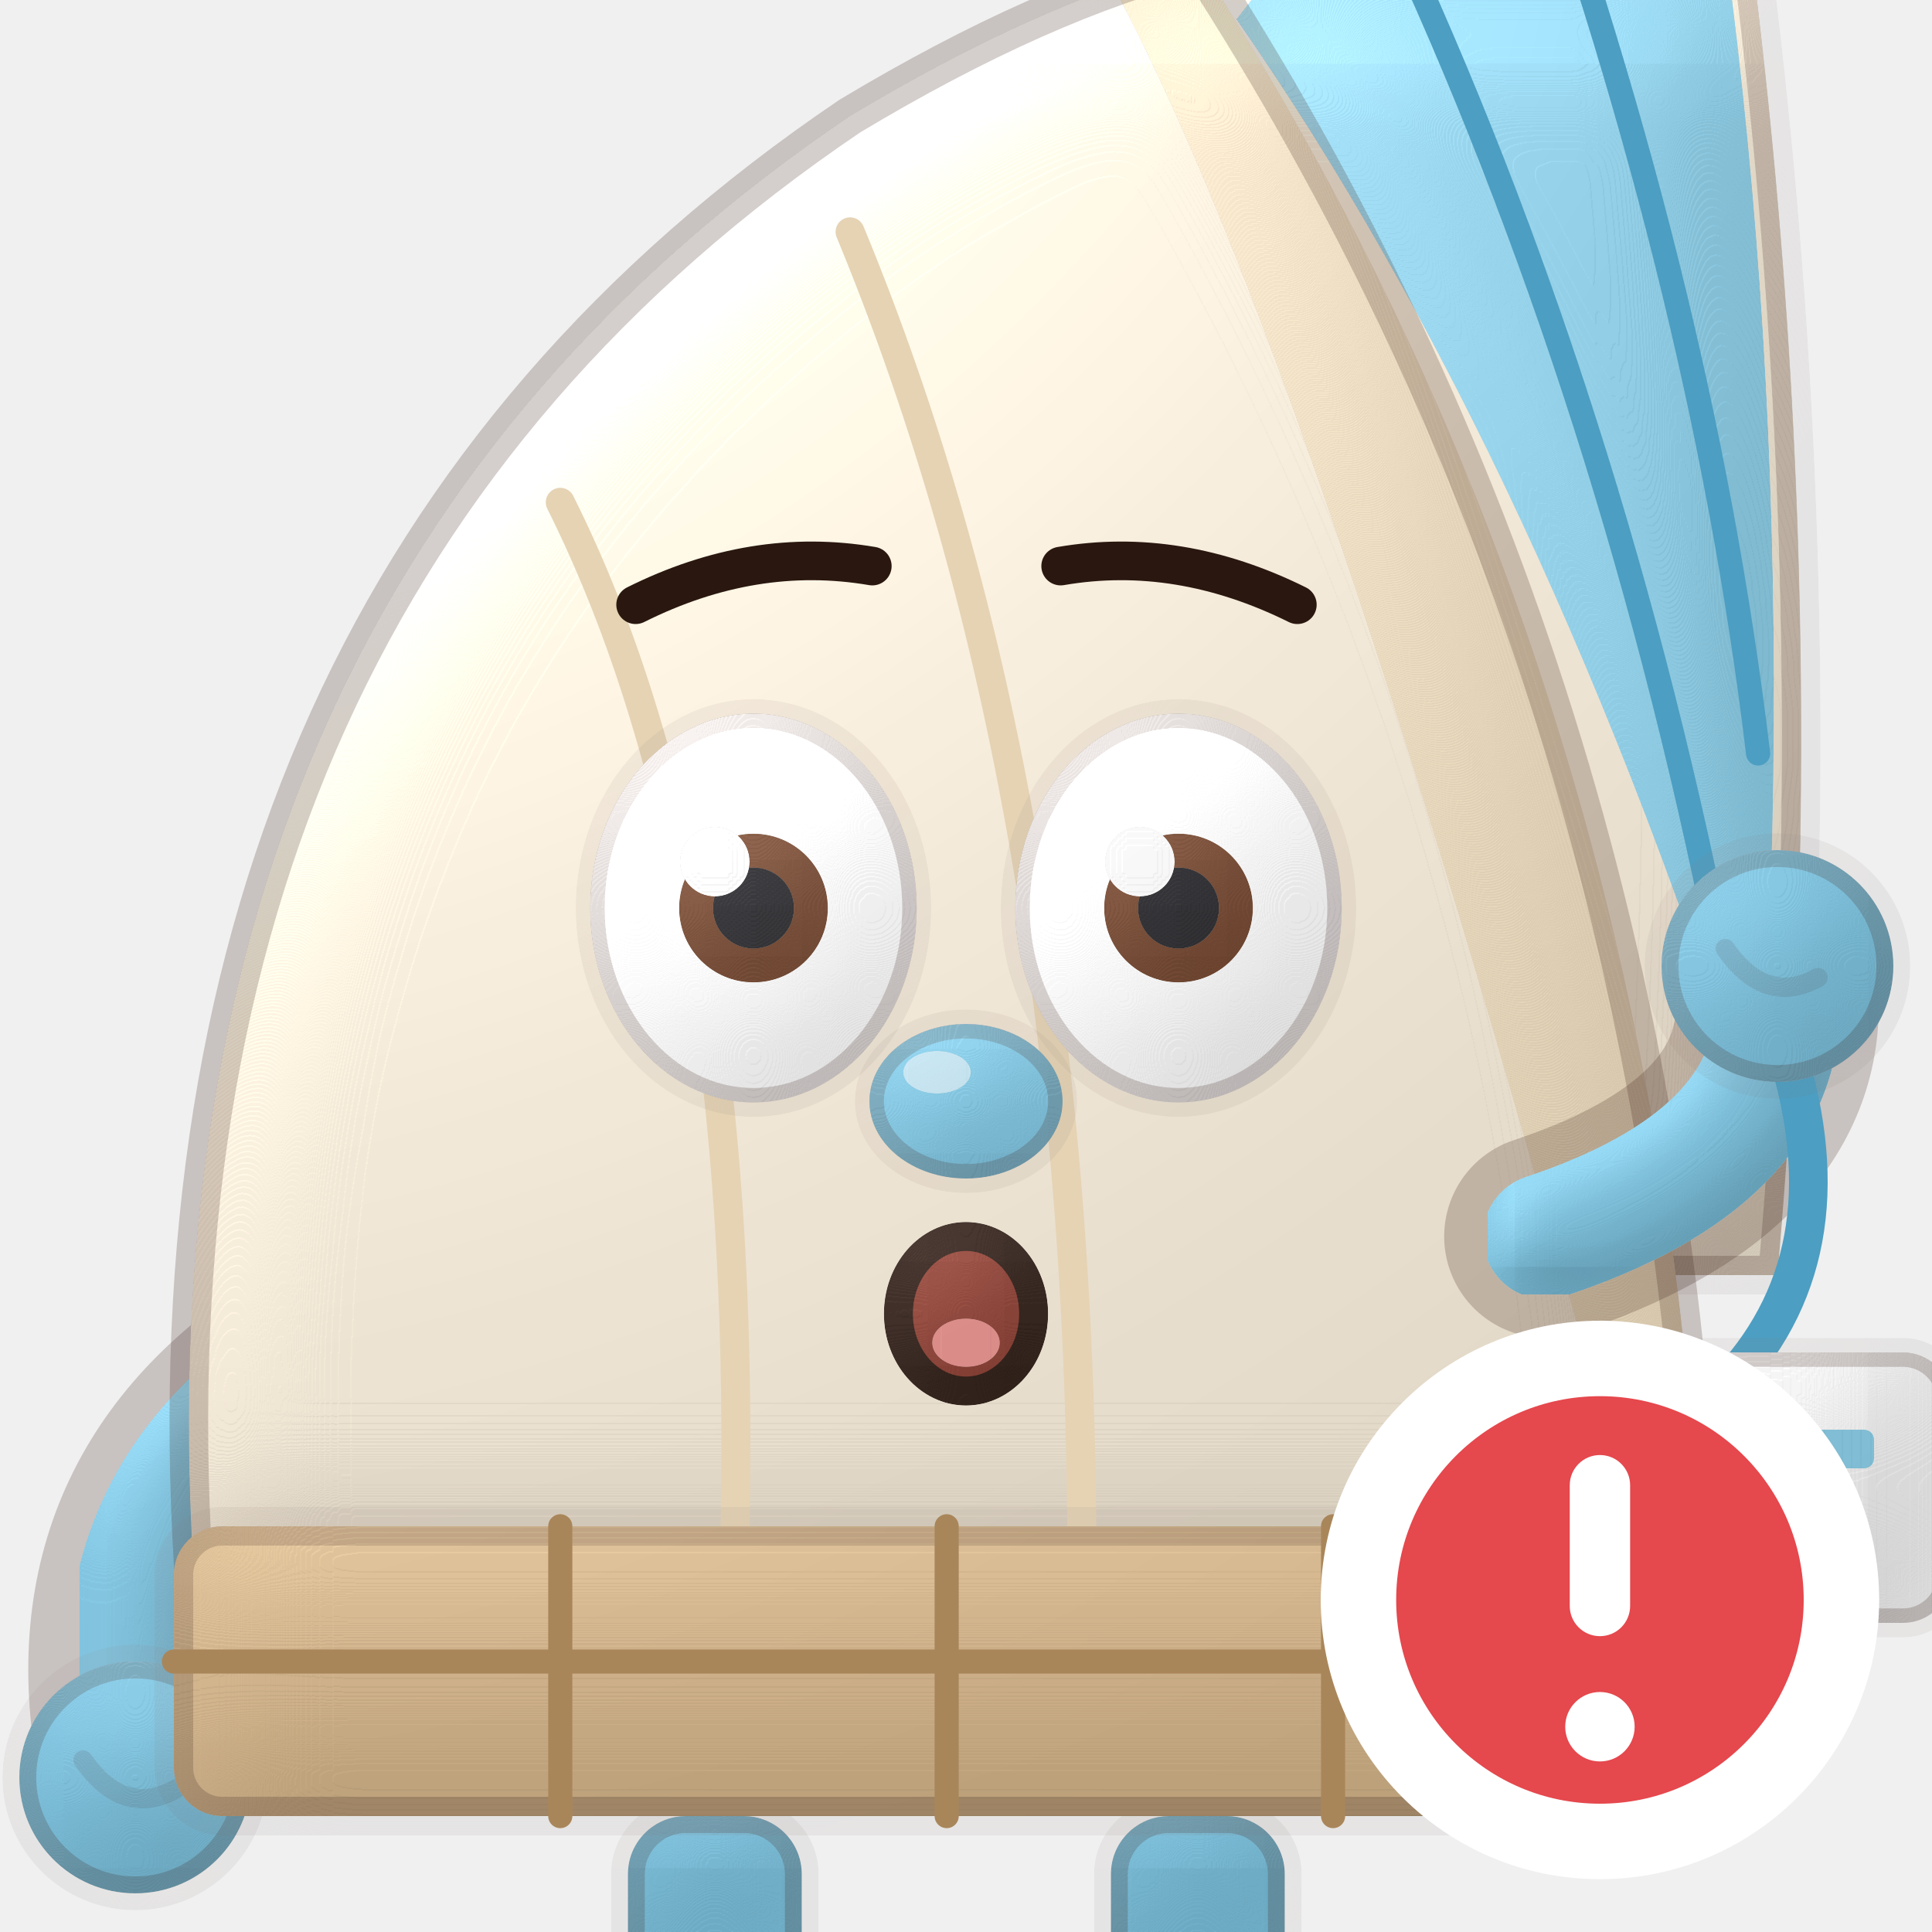
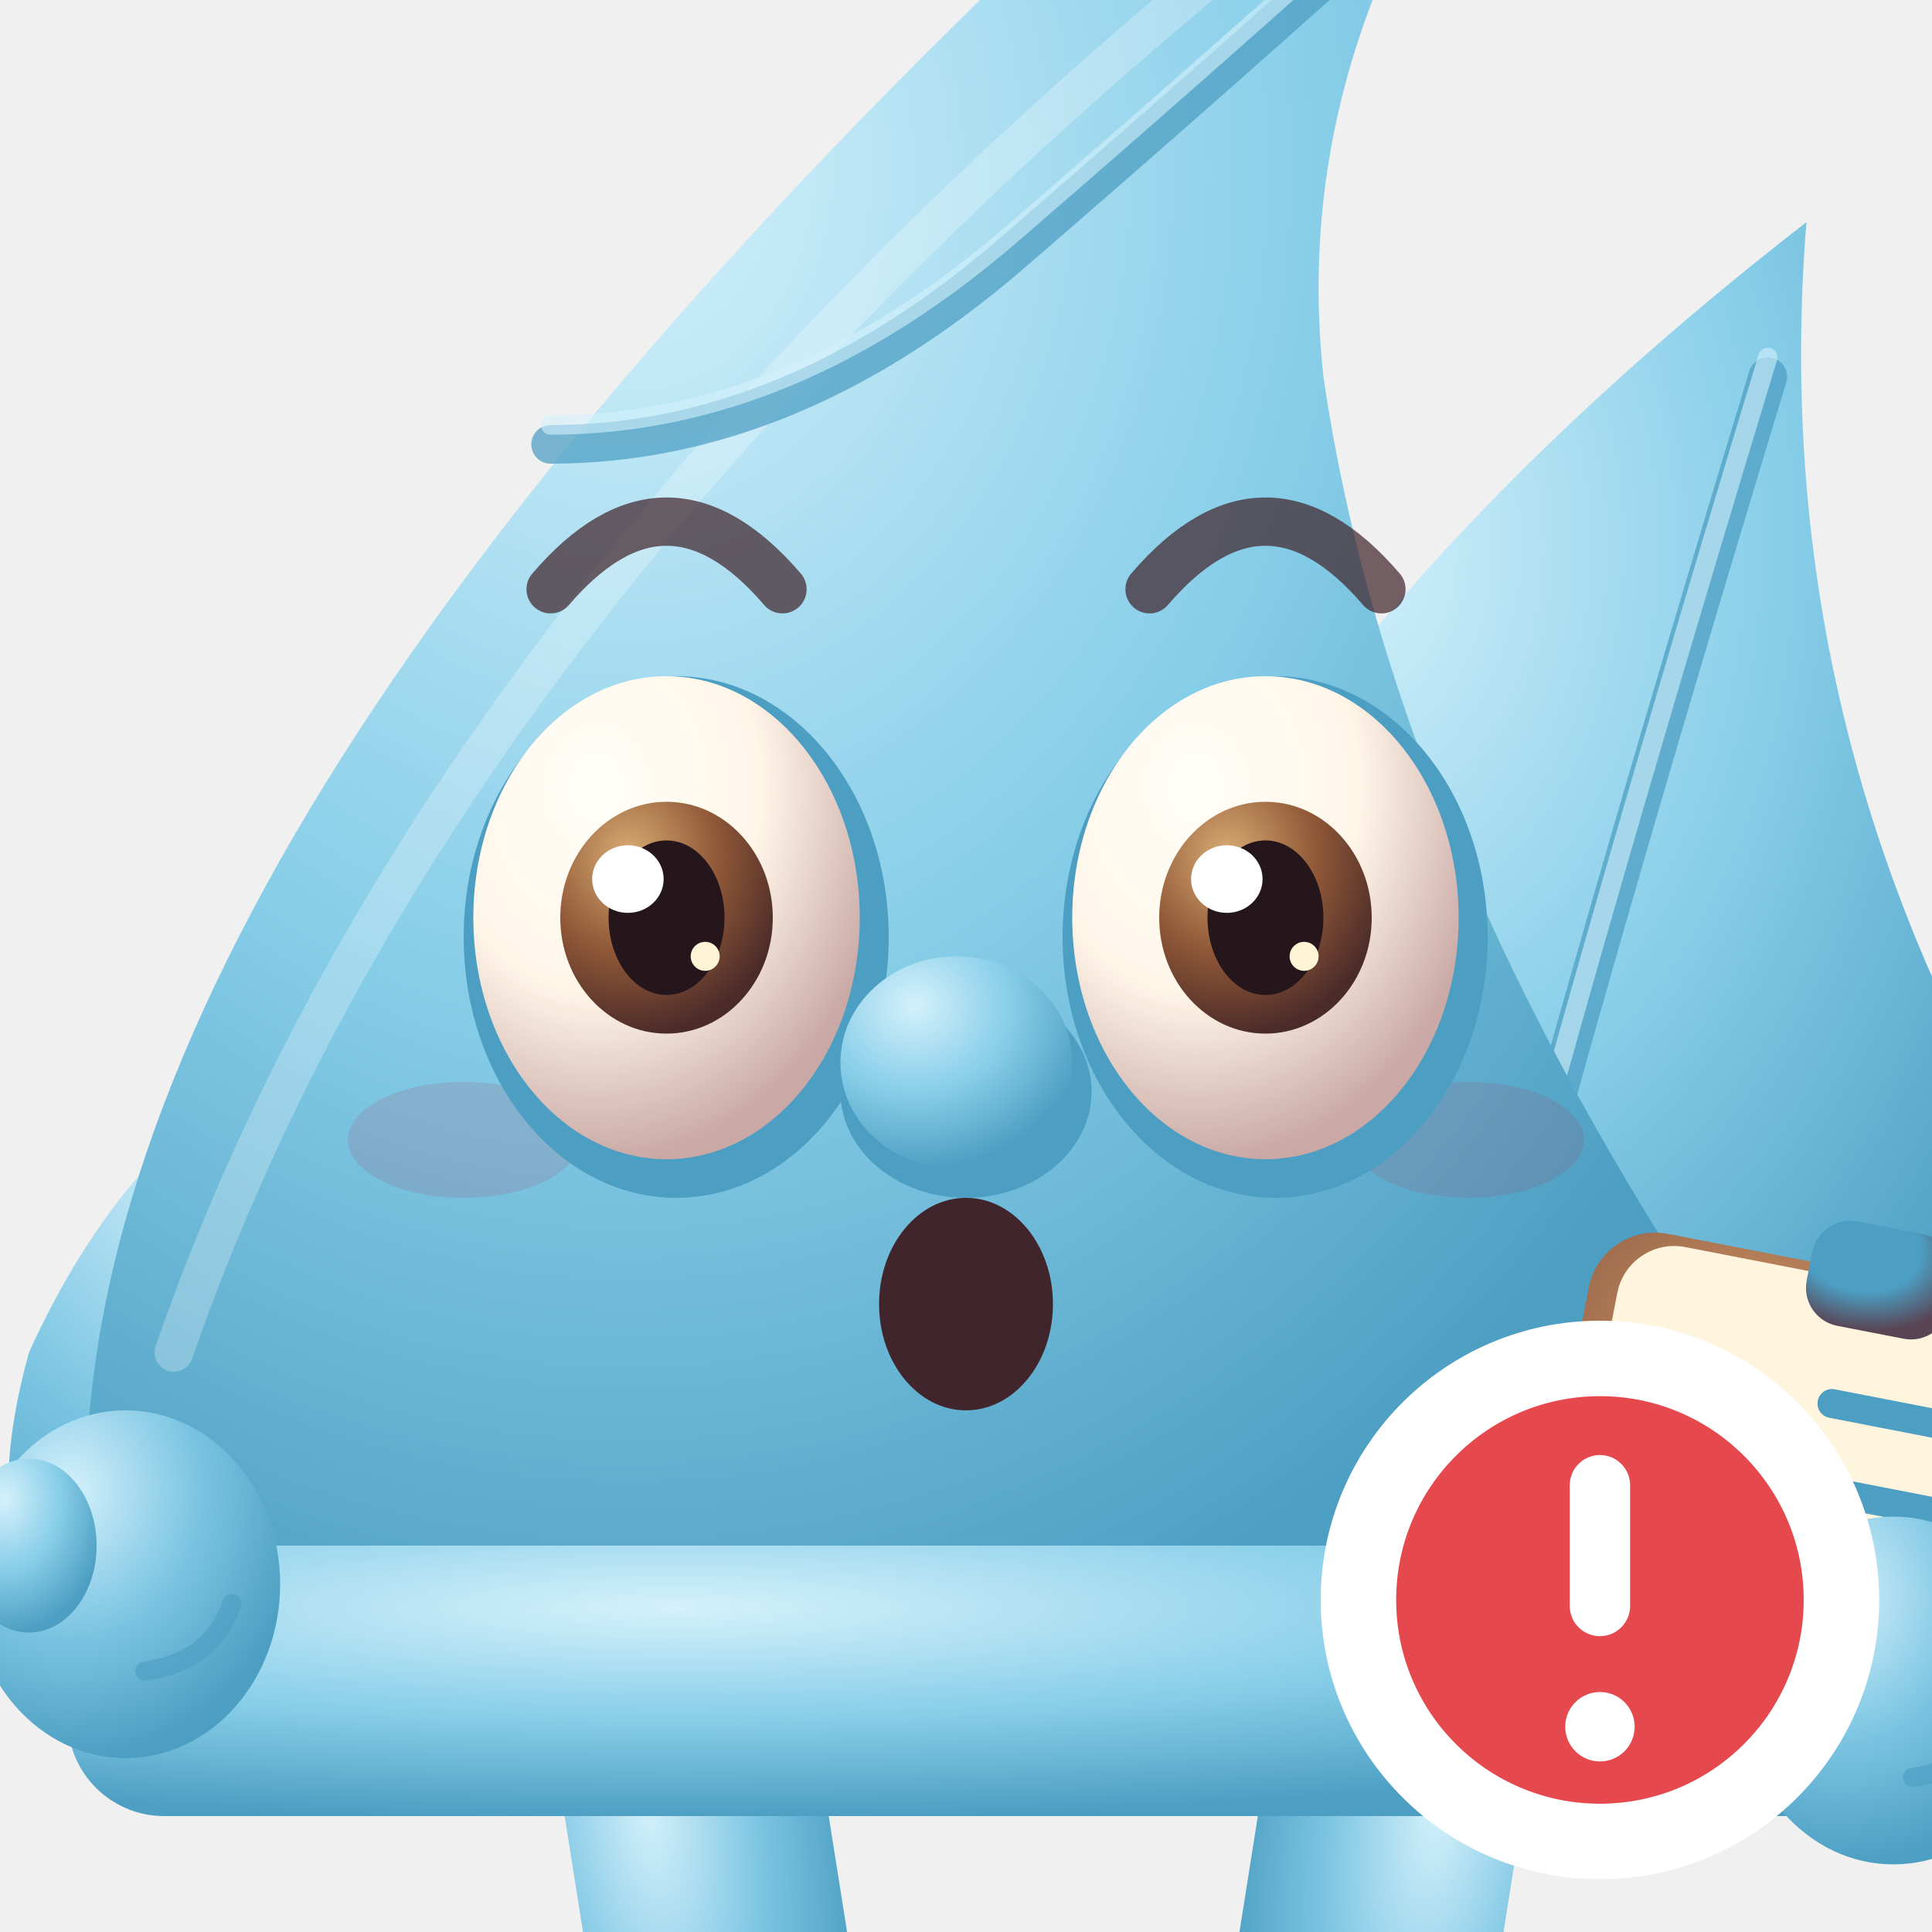
<svg xmlns="http://www.w3.org/2000/svg" viewBox="0 0 64 64" width="48" height="48" role="img" aria-label="Sydney, People, escalated">
  <defs>
-     <filter id="sm-sydney-s" x="-50%" y="-50%" width="200%" height="200%">
-       <feGaussianBlur stdDeviation="6" />
-     </filter>
-     <filter id="sm-sydney-clay" x="-25%" y="-25%" width="150%" height="150%" color-interpolation-filters="sRGB">
-       <feGaussianBlur in="SourceAlpha" stdDeviation="7" result="b" />
-       <feDiffuseLighting in="b" surfaceScale="6" diffuseConstant="1.15" lighting-color="#fff" result="d">
-         <feDistantLight azimuth="235" elevation="48" />
-       </feDiffuseLighting>
-       <feComposite in="d" in2="SourceAlpha" operator="in" result="d2" />
-       <feBlend in="SourceGraphic" in2="d2" mode="multiply" result="m" />
-       <feSpecularLighting in="b" surfaceScale="6" specularConstant=".55" specularExponent="22" lighting-color="#fff" result="s">
-         <fePointLight x="40" y="20" z="260" />
-       </feSpecularLighting>
-       <feComposite in="s" in2="SourceAlpha" operator="in" result="s2" />
-       <feComposite in="m" in2="s2" operator="arithmetic" k2="1" k3=".85" result="lit" />
-       <feComposite in="lit" in2="SourceAlpha" operator="in" />
-     </filter>
-     <filter id="sm-sydney-tube" x="-25%" y="-25%" width="150%" height="150%" color-interpolation-filters="sRGB">
-       <feGaussianBlur in="SourceAlpha" stdDeviation="3" result="b" />
-       <feDiffuseLighting in="b" surfaceScale="4" diffuseConstant="1.15" lighting-color="#fff" result="d">
-         <feDistantLight azimuth="235" elevation="48" />
-       </feDiffuseLighting>
-       <feComposite in="d" in2="SourceAlpha" operator="in" result="d2" />
-       <feBlend in="SourceGraphic" in2="d2" mode="multiply" result="m" />
-       <feSpecularLighting in="b" surfaceScale="4" specularConstant=".55" specularExponent="22" lighting-color="#fff" result="s">
-         <fePointLight x="40" y="20" z="260" />
-       </feSpecularLighting>
-       <feComposite in="s" in2="SourceAlpha" operator="in" result="s2" />
-       <feComposite in="m" in2="s2" operator="arithmetic" k2="1" k3=".85" result="lit" />
-       <feComposite in="lit" in2="SourceAlpha" operator="in" />
-     </filter>
+     <radialGradient id="sm-sydney-clay" cx="32%" cy="23%" r="78%">
+       <stop offset="0" stop-color="#D4F1FB" />
+       <stop offset="0.54" stop-color="#86CDE8" />
+       <stop offset="1" stop-color="#4C9EC2" />
+     </radialGradient>
+     <radialGradient id="sm-sydney-arm" cx="32%" cy="23%" r="78%">
+       <stop offset="0" stop-color="#D4F1FB" />
+       <stop offset="0.54" stop-color="#7AC4E2" />
+       <stop offset="1" stop-color="#4C9EC2" />
+     </radialGradient>
+     <radialGradient id="sm-sydney-recess" cx="32%" cy="23%" r="78%">
+       <stop offset="0" stop-color="#4C9EC2" />
+       <stop offset="0.54" stop-color="#4C9EC2" />
+       <stop offset="1" stop-color="#594454" />
+     </radialGradient>
+     <radialGradient id="sm-sydney-boot" cx="32%" cy="23%" r="78%">
+       <stop offset="0" stop-color="#d39a69" />
+       <stop offset="0.54" stop-color="#966347" />
+       <stop offset="1" stop-color="#4a302d" />
+     </radialGradient>
+     <radialGradient id="sm-sydney-wood" cx="32%" cy="23%" r="78%">
+       <stop offset="0" stop-color="#ffe0a6" />
+       <stop offset="0.54" stop-color="#bb8051" />
+       <stop offset="1" stop-color="#774231" />
+     </radialGradient>
+     <radialGradient id="sm-sydney-gold" cx="32%" cy="23%" r="78%">
+       <stop offset="0" stop-color="#fff5bb" />
+       <stop offset="0.54" stop-color="#ebba54" />
+       <stop offset="1" stop-color="#aa612e" />
+     </radialGradient>
+     <radialGradient id="sm-sydney-red" cx="32%" cy="23%" r="78%">
+       <stop offset="0" stop-color="#ffb3a4" />
+       <stop offset="0.54" stop-color="#e47065" />
+       <stop offset="1" stop-color="#a53247" />
+     </radialGradient>
+     <radialGradient id="sm-sydney-white" cx="32%" cy="23%" r="78%">
+       <stop offset="0" stop-color="#fffef9" />
+       <stop offset="0.54" stop-color="#fff6e8" />
+       <stop offset="1" stop-color="#c9a8a5" />
+     </radialGradient>
+     <radialGradient id="sm-sydney-iris" cx="32%" cy="23%" r="78%">
+       <stop offset="0" stop-color="#d9ab73" />
+       <stop offset="0.54" stop-color="#905837" />
+       <stop offset="1" stop-color="#4b2b29" />
+     </radialGradient>
+     <radialGradient id="sm-sydney-floor">
+       <stop stop-color="#38252e" stop-opacity=".31" />
+       <stop offset=".55" stop-color="#483442" stop-opacity=".2" />
+       <stop offset="1" stop-color="#483442" stop-opacity="0" />
+     </radialGradient>
  </defs>
-   <g transform="scale(0.32) translate(-52 -108)">
-     <rect x="117" y="296" width="18" height="34" rx="6" fill="#7AC4E2" stroke="#3B2418" stroke-opacity=".22" stroke-width="3.5" filter="url(#sm-sydney-clay)" />
-     <rect x="167" y="296" width="18" height="34" rx="6" fill="#7AC4E2" stroke="#3B2418" stroke-opacity=".22" stroke-width="3.5" filter="url(#sm-sydney-clay)" />
-     <path d="M140 322 L114 322 L112 334 Q92 336 90 348 L90 352 L144 352 L144 338 Q144 328 140 322 Z" fill="#8A4E2B" stroke="#3B2418" stroke-opacity=".22" stroke-width="3.5" stroke-linejoin="round" filter="url(#sm-sydney-clay)" />
-     <path d="M144 348 L90 348 L90 355 L144 355 Z" fill="#5E3219" stroke="#3B2418" stroke-opacity=".22" stroke-width="3" stroke-linejoin="round" filter="url(#sm-sydney-clay)" />
-     <path d="M134 328 L120 334 M120 328 L134 334" fill="none" stroke="#E2B07A" stroke-width="2.5" stroke-linecap="round" stroke-linejoin="round" />
-     <path d="M162 322 L188 322 L190 334 Q210 336 212 348 L212 352 L158 352 L158 338 Q158 328 162 322 Z" fill="#8A4E2B" stroke="#3B2418" stroke-opacity=".22" stroke-width="3.5" stroke-linejoin="round" filter="url(#sm-sydney-clay)" />
-     <path d="M158 348 L212 348 L212 355 L158 355 Z" fill="#5E3219" stroke="#3B2418" stroke-opacity=".22" stroke-width="3" stroke-linejoin="round" filter="url(#sm-sydney-clay)" />
-     <path d="M168 328 L182 334 M182 328 L168 334" fill="none" stroke="#E2B07A" stroke-width="2.5" stroke-linecap="round" stroke-linejoin="round" />
-     <path d="M86 248 Q62 262 66 288" fill="none" stroke="#3B2418" stroke-opacity=".22" stroke-width="21" stroke-linecap="round" stroke-linejoin="round" />
-     <path d="M86 248 Q62 262 66 288" fill="none" stroke="#7AC4E2" stroke-width="13" stroke-linecap="round" stroke-linejoin="round" filter="url(#sm-sydney-tube)" />
-     <circle cx="66" cy="292" r="12" fill="#7AC4E2" stroke="#3B2418" stroke-opacity=".22" stroke-width="3.5" filter="url(#sm-sydney-clay)" />
-     <path d="M60.6 290.2 Q64.8 296.2 70.2 293.2" fill="none" stroke="#3B2418" stroke-opacity=".22" stroke-width="2" stroke-linecap="round" opacity=".5" />
-     <path d="M140 160 Q162 92 226 58 Q244 150 236 240 L176 240 Z" fill="#F7EBD7" stroke="#3B2418" stroke-opacity=".22" stroke-width="4" stroke-linejoin="round" stroke-linecap="round" filter="url(#sm-sydney-clay)" />
-     <path d="M180 110 Q200 84 224 64 Q240 140 234 226 Q212 156 180 110 Z" fill="#86CDE8" filter="url(#sm-sydney-clay)" />
-     <path d="M194 96 Q218 146 230 206 M208 82 Q228 136 234 186" fill="none" stroke="#4C9EC2" stroke-width="2.5" stroke-linecap="round" stroke-linejoin="round" />
-     <clipPath id="sm-sydney-c">
-       <path d="M72 270 Q66 170 140 120 Q160 108 176 104 Q224 178 228 270 Z" />
-     </clipPath>
-     <path d="M72 270 Q66 170 140 120 Q160 108 176 104 Q224 178 228 270 Z" fill="#F7EBD7" filter="url(#sm-sydney-clay)" />
-     <g clip-path="url(#sm-sydney-c)">
-       <path d="M168 108 Q190 150 222 270 L240 270 L240 100 Z" fill="#E5D3B4" filter="url(#sm-sydney-clay)" />
-       <path d="M110 160 Q130 200 128 270 M140 132 Q164 190 164 270" fill="none" stroke="#E5D3B4" stroke-width="3" stroke-linecap="round" stroke-linejoin="round" />
+   <g transform="scale(0.32) translate(-42 -80)">
+     <g transform="translate(119 302) rotate(-9) scale(1 1)">
+       <rect x="-13" y="-53" width="27" height="71" rx="13" fill="url(#sm-sydney-arm)" />
+       <path d="M-17-13Q-12-20 12-17Q23-17 21-6L20 23Q32 37 14 45H-27Q-45 44-42 29Q-41 12-22 11Z" fill="url(#sm-sydney-boot)" />
+       <path d="M-42 32Q-24 42 22 32Q27 46 12 47H-28Q-45 45-42 32Z" fill="#49302b" />
+       <path d="M-40 33Q-20 43 24 33" fill="none" stroke="#bd9169" stroke-width="2.7" stroke-linecap="round" stroke-linejoin="round" />
+       <path d="M-39 30Q-33 17-19 17M-15-10Q-4-15 13-10" fill="none" stroke="#f1bd89" stroke-width="3" opacity="0.55" stroke-linecap="round" stroke-linejoin="round" />
+       <ellipse cx="-15" cy="-3" rx="2.7" ry="2.7" fill="#3b2826" />
+       <ellipse cx="2" cy="-1" rx="2.7" ry="2.7" fill="#3b2826" />
+       <path d="M-15 -3l17 2" fill="none" stroke="#f4d3a6" stroke-width="2.5" stroke-linecap="round" stroke-linejoin="round" />
+       <ellipse cx="-17" cy="4" rx="2.7" ry="2.7" fill="#3b2826" />
+       <ellipse cx="0" cy="6" rx="2.7" ry="2.7" fill="#3b2826" />
+       <path d="M-17 4l17 2" fill="none" stroke="#f4d3a6" stroke-width="2.5" stroke-linecap="round" stroke-linejoin="round" />
+       <ellipse cx="-19" cy="11" rx="2.7" ry="2.7" fill="#3b2826" />
+       <ellipse cx="-2" cy="13" rx="2.7" ry="2.7" fill="#3b2826" />
+       <path d="M-19 11l17 2" fill="none" stroke="#f4d3a6" stroke-width="2.5" stroke-linecap="round" stroke-linejoin="round" />
+       <path d="M-10 17q-14 9-17 5M-10 17q8 4 10 11" fill="none" stroke="#dfad7d" stroke-width="2" opacity="0.7" stroke-linecap="round" stroke-linejoin="round" />
+       <path d="M-29 26l6 1m-9-5l4 1m36-3l5-1" fill="none" stroke="#d5a47a" stroke-width="1.5" opacity="0.65" stroke-linecap="round" stroke-linejoin="round" />
    </g>
-     <path d="M72 270 Q66 170 140 120 Q160 108 176 104 Q224 178 228 270 Z" fill="none" stroke="#3B2418" stroke-opacity=".22" stroke-width="4" stroke-linecap="round" stroke-linejoin="round" />
-     <rect x="70" y="266" width="160" height="30" rx="5" fill="#D9B88A" stroke="#3B2418" stroke-opacity=".22" stroke-width="4" filter="url(#sm-sydney-clay)" />
-     <path d="M70 280 L230 280 M110 266 L110 296 M150 266 L150 296 M190 266 L190 296" fill="none" stroke="#A9865A" stroke-width="2.5" stroke-linecap="round" stroke-linejoin="round" />
-     <ellipse cx="152" cy="222" rx="10" ry="8" fill="#7AC4E2" stroke="#3B2418" stroke-opacity=".22" stroke-width="3" filter="url(#sm-sydney-clay)" />
-     <ellipse cx="149" cy="219" rx="3.5" ry="2.2" fill="#fff" opacity=".55" filter="url(#sm-sydney-clay)" />
-     <g>
-       <ellipse cx="130" cy="202" rx="16.9" ry="20.125" fill="#fff" stroke="#3B2418" stroke-opacity=".22" stroke-width="3" filter="url(#sm-sydney-clay)" />
-       <circle cx="130" cy="202" r="7.7" fill="#6B3B22" filter="url(#sm-sydney-clay)" />
-       <circle cx="130" cy="202" r="4.2" fill="#1B1B1F" filter="url(#sm-sydney-clay)" />
-       <circle cx="126" cy="197.2" r="3.6" fill="#fff" filter="url(#sm-sydney-clay)" />
-       <ellipse cx="174" cy="202" rx="16.9" ry="20.125" fill="#fff" stroke="#3B2418" stroke-opacity=".22" stroke-width="3" filter="url(#sm-sydney-clay)" />
-       <circle cx="174" cy="202" r="7.7" fill="#6B3B22" filter="url(#sm-sydney-clay)" />
-       <circle cx="174" cy="202" r="4.2" fill="#1B1B1F" filter="url(#sm-sydney-clay)" />
-       <circle cx="170" cy="197.2" r="3.6" fill="#fff" filter="url(#sm-sydney-clay)" />
+     <g transform="translate(181 302) rotate(9) scale(-1 1)">
+       <rect x="-13" y="-53" width="27" height="71" rx="13" fill="url(#sm-sydney-arm)" />
+       <path d="M-17-13Q-12-20 12-17Q23-17 21-6L20 23Q32 37 14 45H-27Q-45 44-42 29Q-41 12-22 11Z" fill="url(#sm-sydney-boot)" />
+       <path d="M-42 32Q-24 42 22 32Q27 46 12 47H-28Q-45 45-42 32Z" fill="#49302b" />
+       <path d="M-40 33Q-20 43 24 33" fill="none" stroke="#bd9169" stroke-width="2.7" stroke-linecap="round" stroke-linejoin="round" />
+       <path d="M-39 30Q-33 17-19 17M-15-10Q-4-15 13-10" fill="none" stroke="#f1bd89" stroke-width="3" opacity="0.55" stroke-linecap="round" stroke-linejoin="round" />
+       <ellipse cx="-15" cy="-3" rx="2.7" ry="2.7" fill="#3b2826" />
+       <ellipse cx="2" cy="-1" rx="2.7" ry="2.7" fill="#3b2826" />
+       <path d="M-15 -3l17 2" fill="none" stroke="#f4d3a6" stroke-width="2.5" stroke-linecap="round" stroke-linejoin="round" />
+       <ellipse cx="-17" cy="4" rx="2.7" ry="2.7" fill="#3b2826" />
+       <ellipse cx="0" cy="6" rx="2.7" ry="2.7" fill="#3b2826" />
+       <path d="M-17 4l17 2" fill="none" stroke="#f4d3a6" stroke-width="2.5" stroke-linecap="round" stroke-linejoin="round" />
+       <ellipse cx="-19" cy="11" rx="2.7" ry="2.7" fill="#3b2826" />
+       <ellipse cx="-2" cy="13" rx="2.7" ry="2.7" fill="#3b2826" />
+       <path d="M-19 11l17 2" fill="none" stroke="#f4d3a6" stroke-width="2.5" stroke-linecap="round" stroke-linejoin="round" />
+       <path d="M-10 17q-14 9-17 5M-10 17q8 4 10 11" fill="none" stroke="#dfad7d" stroke-width="2" opacity="0.7" stroke-linecap="round" stroke-linejoin="round" />
+       <path d="M-29 26l6 1m-9-5l4 1m36-3l5-1" fill="none" stroke="#d5a47a" stroke-width="1.5" opacity="0.65" stroke-linecap="round" stroke-linejoin="round" />
    </g>
-     <path d="M117.8 170.6 Q130 164.5 142.3 166.6 M186.3 170.6 Q174 164.5 161.8 166.6" fill="none" stroke="#2A1810" stroke-width="4" stroke-linecap="round" />
-     <ellipse cx="152" cy="244" rx="7" ry="8" fill="#8E3B2E" stroke="#2A1810" stroke-width="3" filter="url(#sm-sydney-clay)" />
-     <ellipse cx="152" cy="247" rx="3.5" ry="2.5" fill="#E58A86" filter="url(#sm-sydney-clay)" />
-     <path d="M212 236 Q236 228 236 212" fill="none" stroke="#3B2418" stroke-opacity=".22" stroke-width="21" stroke-linecap="round" stroke-linejoin="round" />
-     <path d="M212 236 Q236 228 236 212" fill="none" stroke="#7AC4E2" stroke-width="13" stroke-linecap="round" stroke-linejoin="round" filter="url(#sm-sydney-tube)" />
-     <path d="M236 214 Q244 236 232 250" fill="none" stroke="#4C9EC2" stroke-width="4" stroke-linecap="round" stroke-linejoin="round" />
-     <rect x="214" y="248" width="40" height="28" rx="5" fill="#fff" stroke="#3B2418" stroke-opacity=".22" stroke-width="3" filter="url(#sm-sydney-clay)" />
-     <rect x="222" y="256" width="24" height="4" rx="1" fill="#86CDE8" stroke="#3B2418" stroke-opacity=".22" stroke-width="0" filter="url(#sm-sydney-clay)" />
-     <rect x="222" y="264" width="16" height="3" rx="1" fill="#C9C9CF" stroke="#3B2418" stroke-opacity=".22" stroke-width="0" filter="url(#sm-sydney-clay)" />
-     <circle cx="236" cy="208" r="12" fill="#7AC4E2" stroke="#3B2418" stroke-opacity=".22" stroke-width="3.5" filter="url(#sm-sydney-clay)" />
-     <path d="M230.6 206.2 Q234.8 212.2 240.2 209.2" fill="none" stroke="#3B2418" stroke-opacity=".22" stroke-width="2" stroke-linecap="round" opacity=".5" />
+     <path d="M111 187Q65 176 45 220Q37 249 59 254Q76 247 76 225L110 211Z" fill="url(#sm-sydney-arm)" />
+     <path d="M207 183Q238 183 250 242L232 257Q219 209 204 222Z" fill="url(#sm-sydney-arm)" />
+     <path d="M145 237Q149 165 229 103Q225 153 250 197Q266 222 239 251Z" fill="url(#sm-sydney-clay)" />
+     <path d="M225 119Q201 198 192 236" fill="none" stroke="#4C9EC2" stroke-width="4" opacity="0.73" stroke-linecap="round" stroke-linejoin="round" />
+     <g transform="translate(0 -2)">
+       <path d="M225 119Q201 198 192 236" fill="none" stroke="#D4F1FB" stroke-width="2" opacity="0.6" stroke-linecap="round" stroke-linejoin="round" />
+     </g>
+     <path d="M51 238Q48 169 156 68Q180 48 203 49Q175 82 179 119Q186 167 221 219Q235 246 209 259H75Q56 256 51 238Z" fill="url(#sm-sydney-clay)" />
+     <path d="M60 220Q86 145 168 77" fill="none" stroke="white" stroke-width="4" opacity="0.26" stroke-linecap="round" stroke-linejoin="round" />
+     <path d="M99 126Q124 126 147 106Q169 87 190 68" fill="none" stroke="#4C9EC2" stroke-width="4" opacity="0.73" stroke-linecap="round" stroke-linejoin="round" />
+     <g transform="translate(0 -2)">
+       <path d="M99 126Q124 126 147 106Q169 87 190 68" fill="none" stroke="#D4F1FB" stroke-width="2" opacity="0.6" stroke-linecap="round" stroke-linejoin="round" />
+     </g>
+     <rect x="49" y="240" width="198" height="28" rx="10" fill="url(#sm-sydney-clay)" />
+     <ellipse cx="55" cy="244" rx="16" ry="18" fill="url(#sm-sydney-arm)" />
+     <ellipse cx="45" cy="240" rx="7" ry="9" fill="url(#sm-sydney-clay)" />
+     <path d="M57 253q7 -1 9 -7" fill="none" stroke="#4C9EC2" stroke-width="2" opacity="0.65" stroke-linecap="round" stroke-linejoin="round" />
+     <g transform="translate(142 175)">
+       <ellipse cx="-52" cy="23" rx="12" ry="6" fill="#a63655" opacity=".15" />
+       <ellipse cx="52" cy="23" rx="12" ry="6" fill="#a63655" opacity=".15" />
+       <g>
+         <g transform="translate(-31 0)">
+           <path d="M-12 -34Q0 -48 12 -34" fill="none" stroke="#41252C" stroke-width="5" opacity="0.72" stroke-linecap="round" stroke-linejoin="round" />
+           <ellipse cx="1" cy="2" rx="22" ry="27" fill="#4C9EC2" />
+           <ellipse cx="0" cy="0" rx="20" ry="25" fill="url(#sm-sydney-white)" />
+           <ellipse cx="0" cy="0" rx="11" ry="12" fill="url(#sm-sydney-iris)" />
+           <ellipse cx="0" cy="0" rx="6" ry="8" fill="#25161c" />
+           <ellipse cx="-4" cy="-4" rx="3.7" ry="3.5" fill="white" />
+           <ellipse cx="4" cy="4" rx="1.5" ry="1.5" fill="#fff4d5" />
+         </g>
+         <g transform="translate(31 0)">
+           <path d="M-12 -34Q0 -48 12 -34" fill="none" stroke="#41252C" stroke-width="5" opacity="0.72" stroke-linecap="round" stroke-linejoin="round" />
+           <ellipse cx="1" cy="2" rx="22" ry="27" fill="#4C9EC2" />
+           <ellipse cx="0" cy="0" rx="20" ry="25" fill="url(#sm-sydney-white)" />
+           <ellipse cx="0" cy="0" rx="11" ry="12" fill="url(#sm-sydney-iris)" />
+           <ellipse cx="0" cy="0" rx="6" ry="8" fill="#25161c" />
+           <ellipse cx="-4" cy="-4" rx="3.7" ry="3.5" fill="white" />
+           <ellipse cx="4" cy="4" rx="1.5" ry="1.5" fill="#fff4d5" />
+         </g>
+       </g>
+       <ellipse cx="0" cy="18" rx="13" ry="11" fill="#4C9EC2" />
+       <ellipse cx="-1" cy="15" rx="12" ry="11" fill="url(#sm-sydney-clay)" />
+       <ellipse cx="0" cy="40" rx="9" ry="11" fill="#41252C" />
+     </g>
+     <g transform="rotate(11 235 229)">
+       <rect x="204" y="212" width="60" height="43" rx="7" fill="url(#sm-sydney-boot)" />
+       <rect x="207" y="213" width="54" height="38" rx="6" fill="#fff5de" />
+       <rect x="226" y="207" width="15" height="11" rx="4" fill="url(#sm-sydney-recess)" />
+       <ellipse cx="220" cy="230" rx="6" ry="6" fill="url(#sm-sydney-clay)" />
+       <path d="M231 226H251M231 235H246" fill="none" stroke="#4C9EC2" stroke-width="3" stroke-linecap="round" stroke-linejoin="round" />
+     </g>
+     <ellipse cx="238" cy="255" rx="16" ry="18" fill="url(#sm-sydney-arm)" />
+     <ellipse cx="228" cy="251" rx="7" ry="9" fill="url(#sm-sydney-clay)" />
+     <path d="M240 264q7 -1 9 -7" fill="none" stroke="#4C9EC2" stroke-width="2" opacity="0.65" stroke-linecap="round" stroke-linejoin="round" />
  </g>
  <circle cx="53" cy="53" r="8" fill="#e5484d" stroke="#fff" stroke-width="2.5" />
  <rect x="52" y="48.2" width="2" height="6" rx="1" fill="#fff" />
  <circle cx="53" cy="57.2" r="1.15" fill="#fff" />
</svg>
